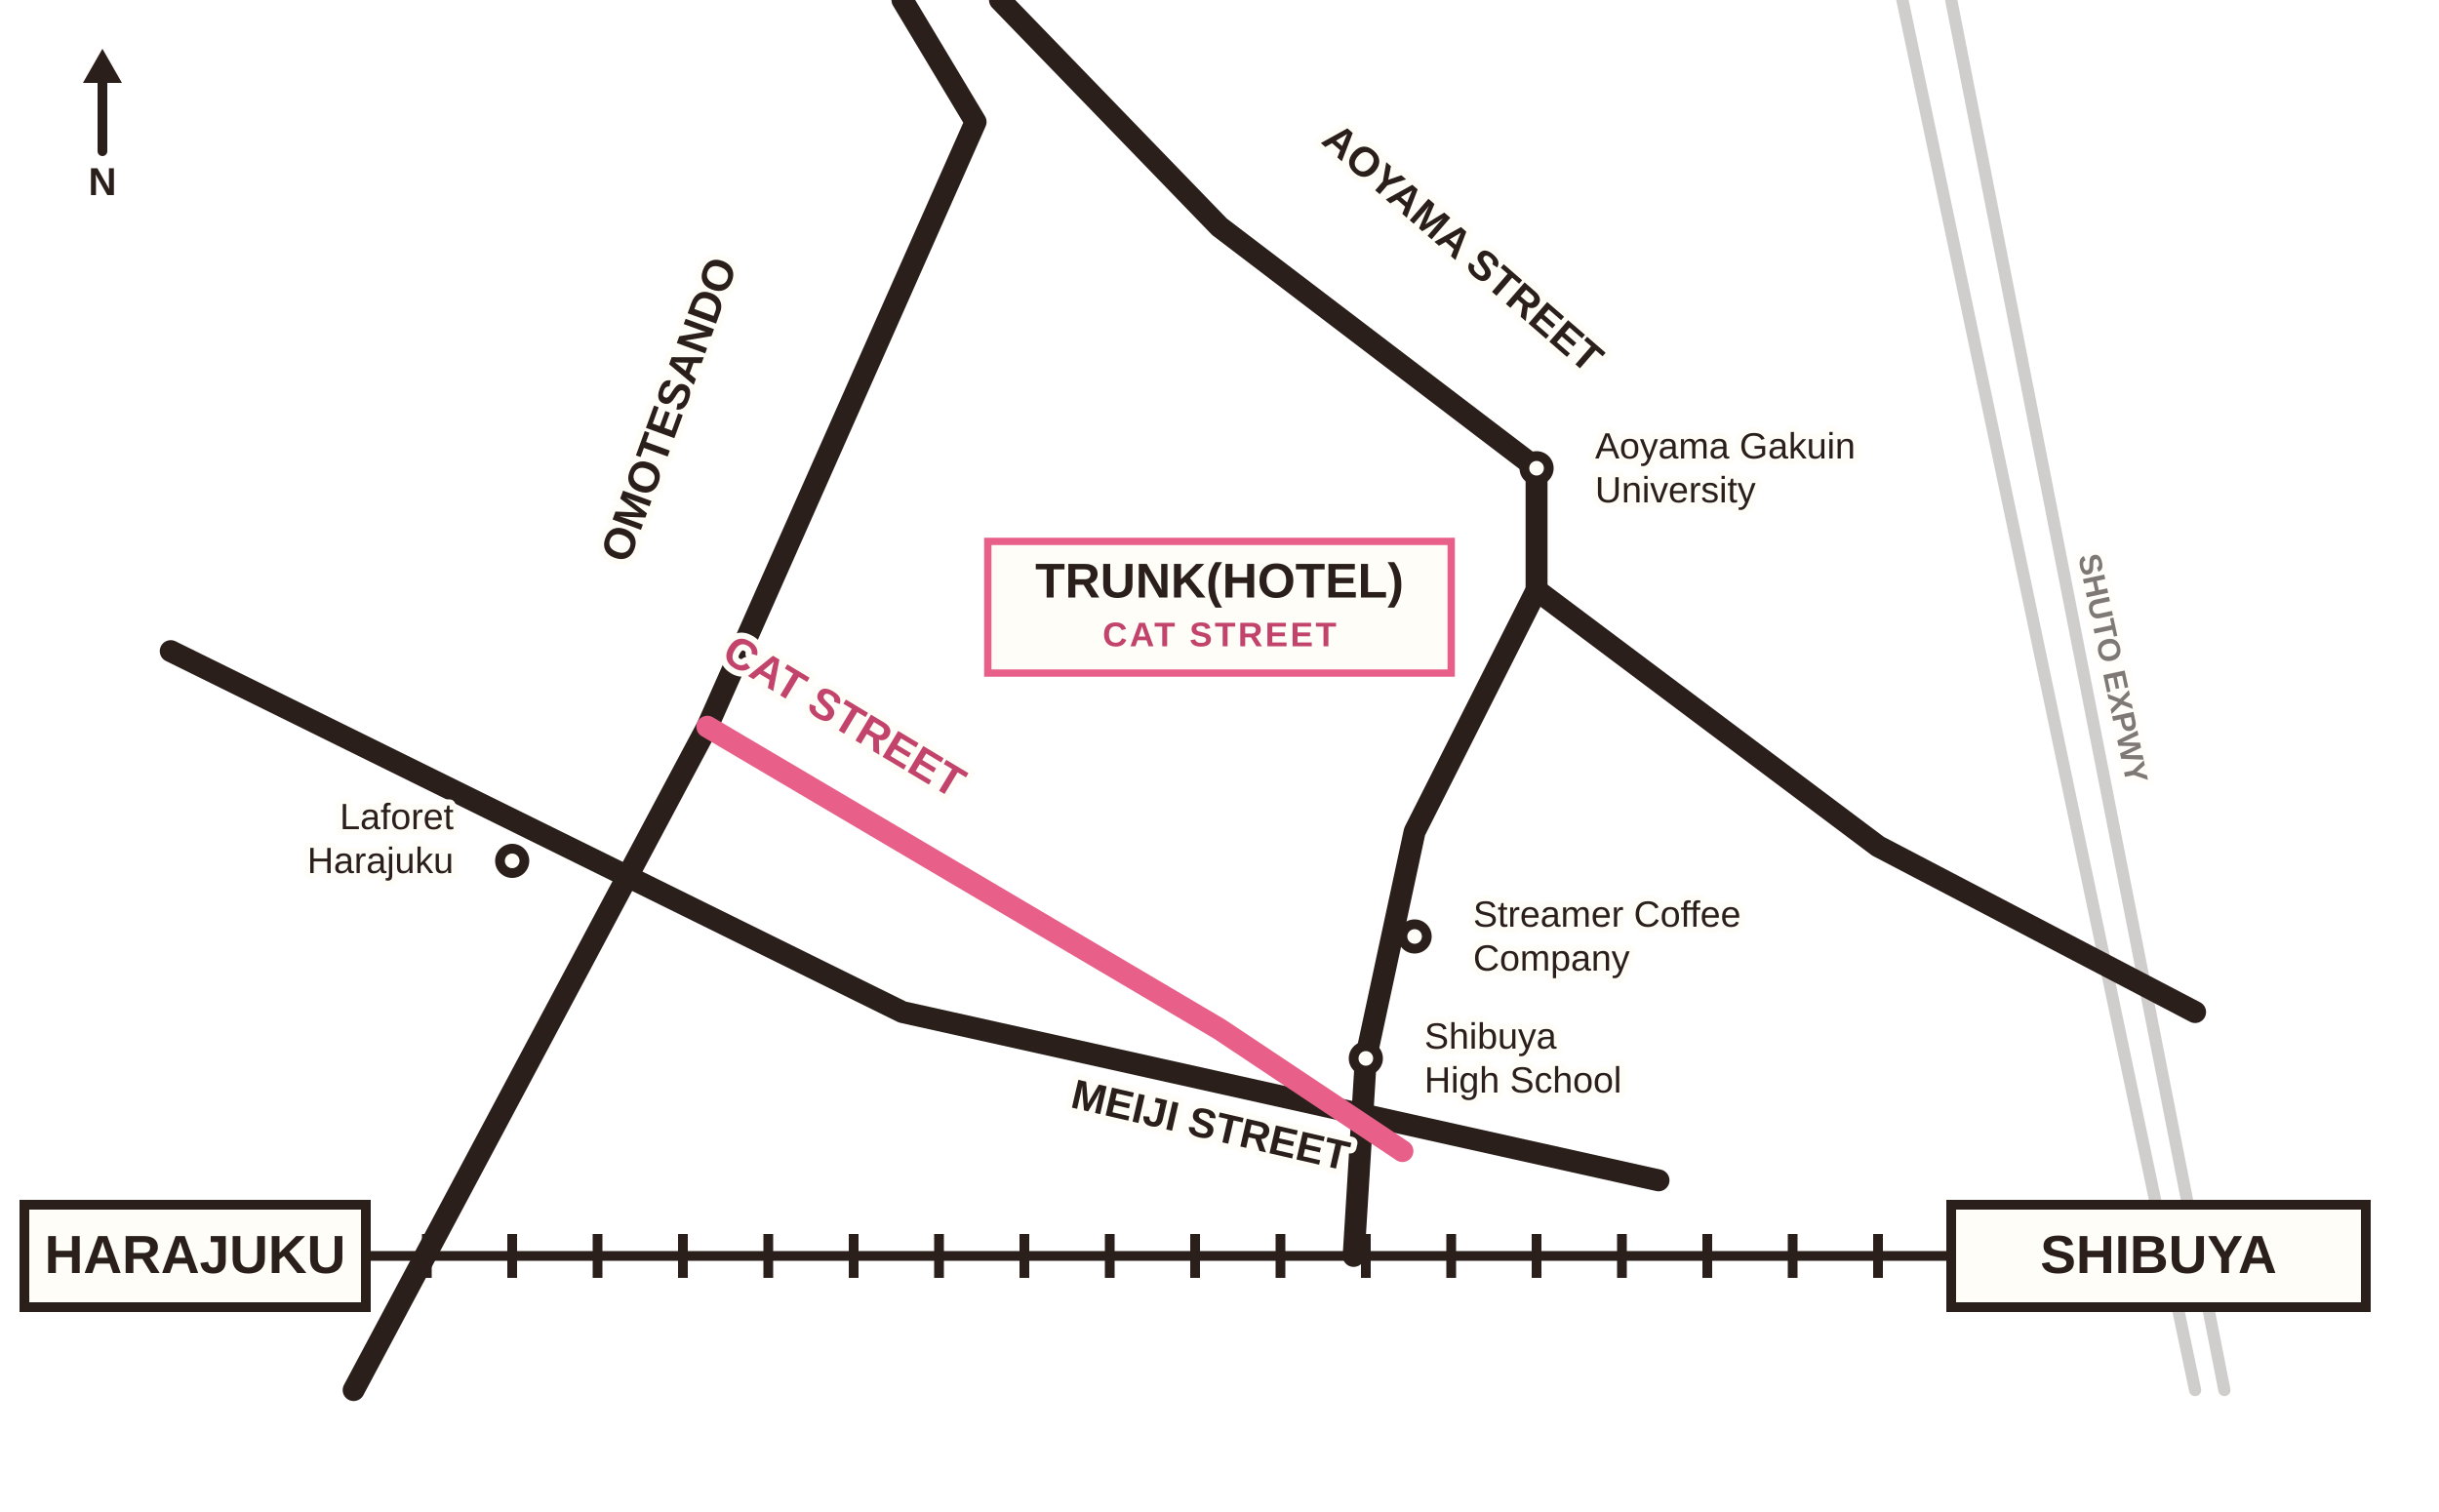
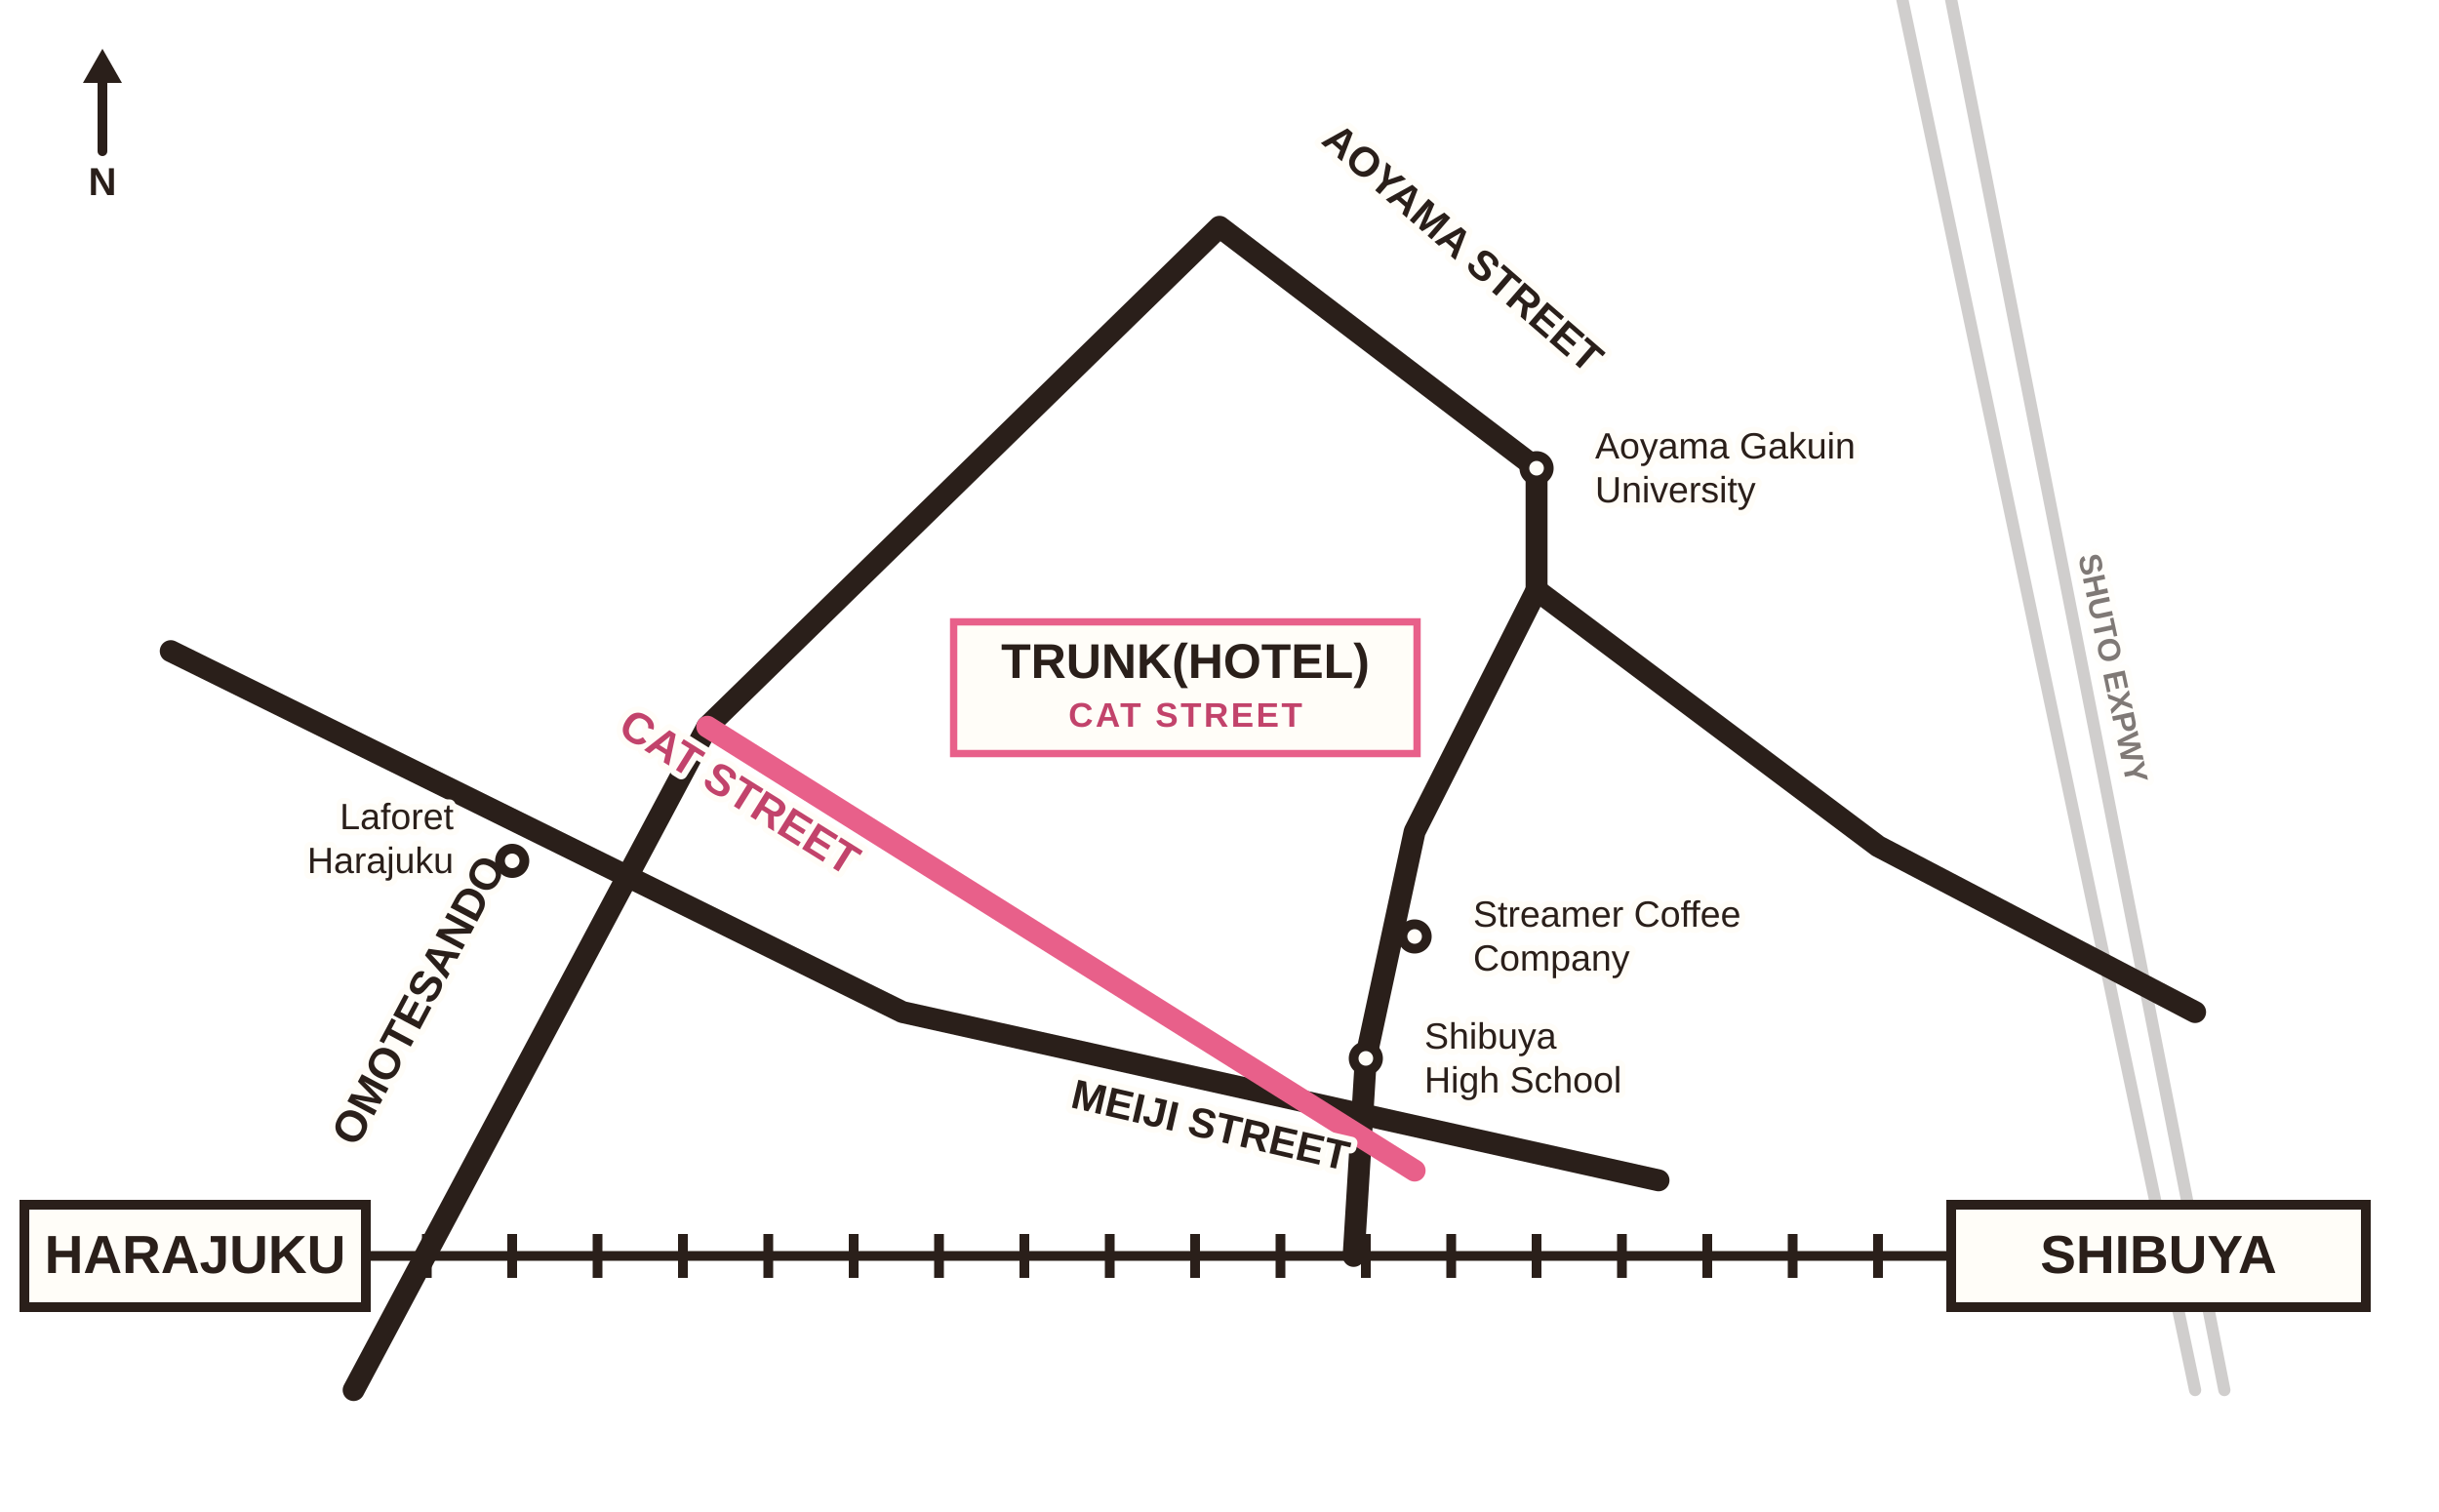
<svg xmlns="http://www.w3.org/2000/svg" viewBox="0 0 1000 620" role="img" aria-label="TRUNK(HOTEL) CAT STREET 周辺アクセスマップ（原宿駅・渋谷駅・表参道・キャットストリート・明治通り・青山通り）">
  <line x1="780" y1="0" x2="900" y2="570" stroke="#2a1f1a" stroke-width="5" stroke-linecap="round" opacity="0.22" />
  <line x1="800" y1="0" x2="912" y2="570" stroke="#2a1f1a" stroke-width="5" stroke-linecap="round" opacity="0.22" />
  <polyline points="70,267 370,415 680,484" fill="none" stroke="#2a1f1a" stroke-width="9" stroke-linecap="round" stroke-linejoin="round" />
-   <polyline points="370,0 400,50 290,298 145,570" fill="none" stroke="#2a1f1a" stroke-width="9" stroke-linecap="round" stroke-linejoin="round" />
-   <polyline points="410,0 500,93 630,192 630,242" fill="none" stroke="#2a1f1a" stroke-width="9" stroke-linecap="round" stroke-linejoin="round" />
+   <polyline points="145,570 290,298 500,93 630,192 630,242" fill="none" stroke="#2a1f1a" stroke-width="9" stroke-linecap="round" stroke-linejoin="round" />
  <polyline points="630,242 770,347 900,415" fill="none" stroke="#2a1f1a" stroke-width="9" stroke-linecap="round" stroke-linejoin="round" />
  <polyline points="630,242 580,341 560,434 555,515" fill="none" stroke="#2a1f1a" stroke-width="9" stroke-linecap="round" stroke-linejoin="round" />
-   <polyline points="290,298 500,422 575,472" fill="none" stroke="#e8608a" stroke-width="9" stroke-linecap="round" stroke-linejoin="round" />
+   <line x1="290" y1="298" x2="580" y2="480" stroke="#e8608a" stroke-width="9" stroke-linecap="round" />
  <line x1="150" y1="515" x2="800" y2="515" stroke="#2a1f1a" stroke-width="4" />
  <g stroke="#2a1f1a" stroke-width="4">
    <line x1="175" y1="506" x2="175" y2="524" />
    <line x1="210" y1="506" x2="210" y2="524" />
    <line x1="245" y1="506" x2="245" y2="524" />
    <line x1="280" y1="506" x2="280" y2="524" />
    <line x1="315" y1="506" x2="315" y2="524" />
    <line x1="350" y1="506" x2="350" y2="524" />
    <line x1="385" y1="506" x2="385" y2="524" />
    <line x1="420" y1="506" x2="420" y2="524" />
    <line x1="455" y1="506" x2="455" y2="524" />
    <line x1="490" y1="506" x2="490" y2="524" />
    <line x1="525" y1="506" x2="525" y2="524" />
    <line x1="560" y1="506" x2="560" y2="524" />
    <line x1="595" y1="506" x2="595" y2="524" />
    <line x1="630" y1="506" x2="630" y2="524" />
    <line x1="665" y1="506" x2="665" y2="524" />
    <line x1="700" y1="506" x2="700" y2="524" />
    <line x1="735" y1="506" x2="735" y2="524" />
    <line x1="770" y1="506" x2="770" y2="524" />
  </g>
  <rect x="10" y="494" width="140" height="42" fill="#fffdf8" stroke="#2a1f1a" stroke-width="4" />
  <text x="80" y="522" text-anchor="middle" font-family="Arial, sans-serif" font-weight="700" font-size="22" fill="#2a1f1a">HARAJUKU</text>
  <rect x="800" y="494" width="170" height="42" fill="#fffdf8" stroke="#2a1f1a" stroke-width="4" />
  <text x="885" y="522" text-anchor="middle" font-family="Arial, sans-serif" font-weight="700" font-size="22" fill="#2a1f1a">SHIBUYA</text>
  <g font-family="Arial, sans-serif" paint-order="stroke" stroke="#fffdf8" stroke-width="5" stroke-linejoin="round">
-     <text transform="translate(280,170) rotate(-70)" text-anchor="middle" font-weight="600" font-size="18" fill="#2a1f1a">OMOTESANDO</text>
-     <text transform="translate(343,299) rotate(31)" text-anchor="middle" font-weight="600" font-size="18" fill="#c2436b">CAT STREET</text>
+     <text transform="translate(177,413) rotate(-62)" text-anchor="middle" font-weight="600" font-size="18" fill="#2a1f1a">OMOTESANDO</text>
+     <text transform="translate(300,330) rotate(32)" text-anchor="middle" font-weight="600" font-size="18" fill="#c2436b">CAT STREET</text>
    <text transform="translate(495,467) rotate(13)" text-anchor="middle" font-weight="600" font-size="17" fill="#2a1f1a">MEIJI STREET</text>
    <text transform="translate(596,106) rotate(41)" text-anchor="middle" font-weight="600" font-size="17" fill="#2a1f1a">AOYAMA STREET</text>
    <text transform="translate(862,275) rotate(78)" text-anchor="middle" font-weight="600" font-size="13" fill="#2a1f1a" opacity="0.6">SHUTO EXPWY</text>
  </g>
  <g font-family="Arial, sans-serif" font-size="15" fill="#2a1f1a" paint-order="stroke" stroke="#fffdf8" stroke-width="5" stroke-linejoin="round">
    <circle cx="210" cy="353" r="7" fill="#2a1f1a" stroke="none" />
    <circle cx="210" cy="353" r="3" fill="#fffdf8" stroke="none" />
    <text x="186" y="340" text-anchor="end">Laforet</text>
    <text x="186" y="358" text-anchor="end">Harajuku</text>
    <circle cx="630" cy="192" r="7" fill="#2a1f1a" stroke="none" />
    <circle cx="630" cy="192" r="3" fill="#fffdf8" stroke="none" />
    <text x="654" y="188">Aoyama Gakuin</text>
    <text x="654" y="206">University</text>
    <circle cx="580" cy="384" r="7" fill="#2a1f1a" stroke="none" />
    <circle cx="580" cy="384" r="3" fill="#fffdf8" stroke="none" />
    <text x="604" y="380">Streamer Coffee</text>
    <text x="604" y="398">Company</text>
    <circle cx="560" cy="434" r="7" fill="#2a1f1a" stroke="none" />
    <circle cx="560" cy="434" r="3" fill="#fffdf8" stroke="none" />
    <text x="584" y="430">Shibuya</text>
    <text x="584" y="448">High School</text>
  </g>
-   <rect x="405" y="222" width="190" height="54" fill="#fffdf8" stroke="#e8608a" stroke-width="3" />
-   <text x="500" y="245" text-anchor="middle" font-family="Arial, sans-serif" font-weight="700" font-size="20" fill="#2a1f1a">TRUNK(HOTEL)</text>
-   <text x="500" y="265" text-anchor="middle" font-family="Arial, sans-serif" font-weight="600" font-size="14" letter-spacing="1" fill="#c2436b">CAT STREET</text>
+   <rect x="391" y="255" width="190" height="54" fill="#fffdf8" stroke="#e8608a" stroke-width="3" />
+   <text x="486" y="278" text-anchor="middle" font-family="Arial, sans-serif" font-weight="700" font-size="20" fill="#2a1f1a">TRUNK(HOTEL)</text>
+   <text x="486" y="298" text-anchor="middle" font-family="Arial, sans-serif" font-weight="600" font-size="14" letter-spacing="1" fill="#c2436b">CAT STREET</text>
  <g transform="translate(42,44)">
    <line x1="0" y1="18" x2="0" y2="-18" stroke="#2a1f1a" stroke-width="4" stroke-linecap="round" />
    <polygon points="0,-24 -8,-10 8,-10" fill="#2a1f1a" />
    <text x="0" y="36" text-anchor="middle" font-family="Arial, sans-serif" font-weight="700" font-size="16" fill="#2a1f1a">N</text>
  </g>
</svg>
